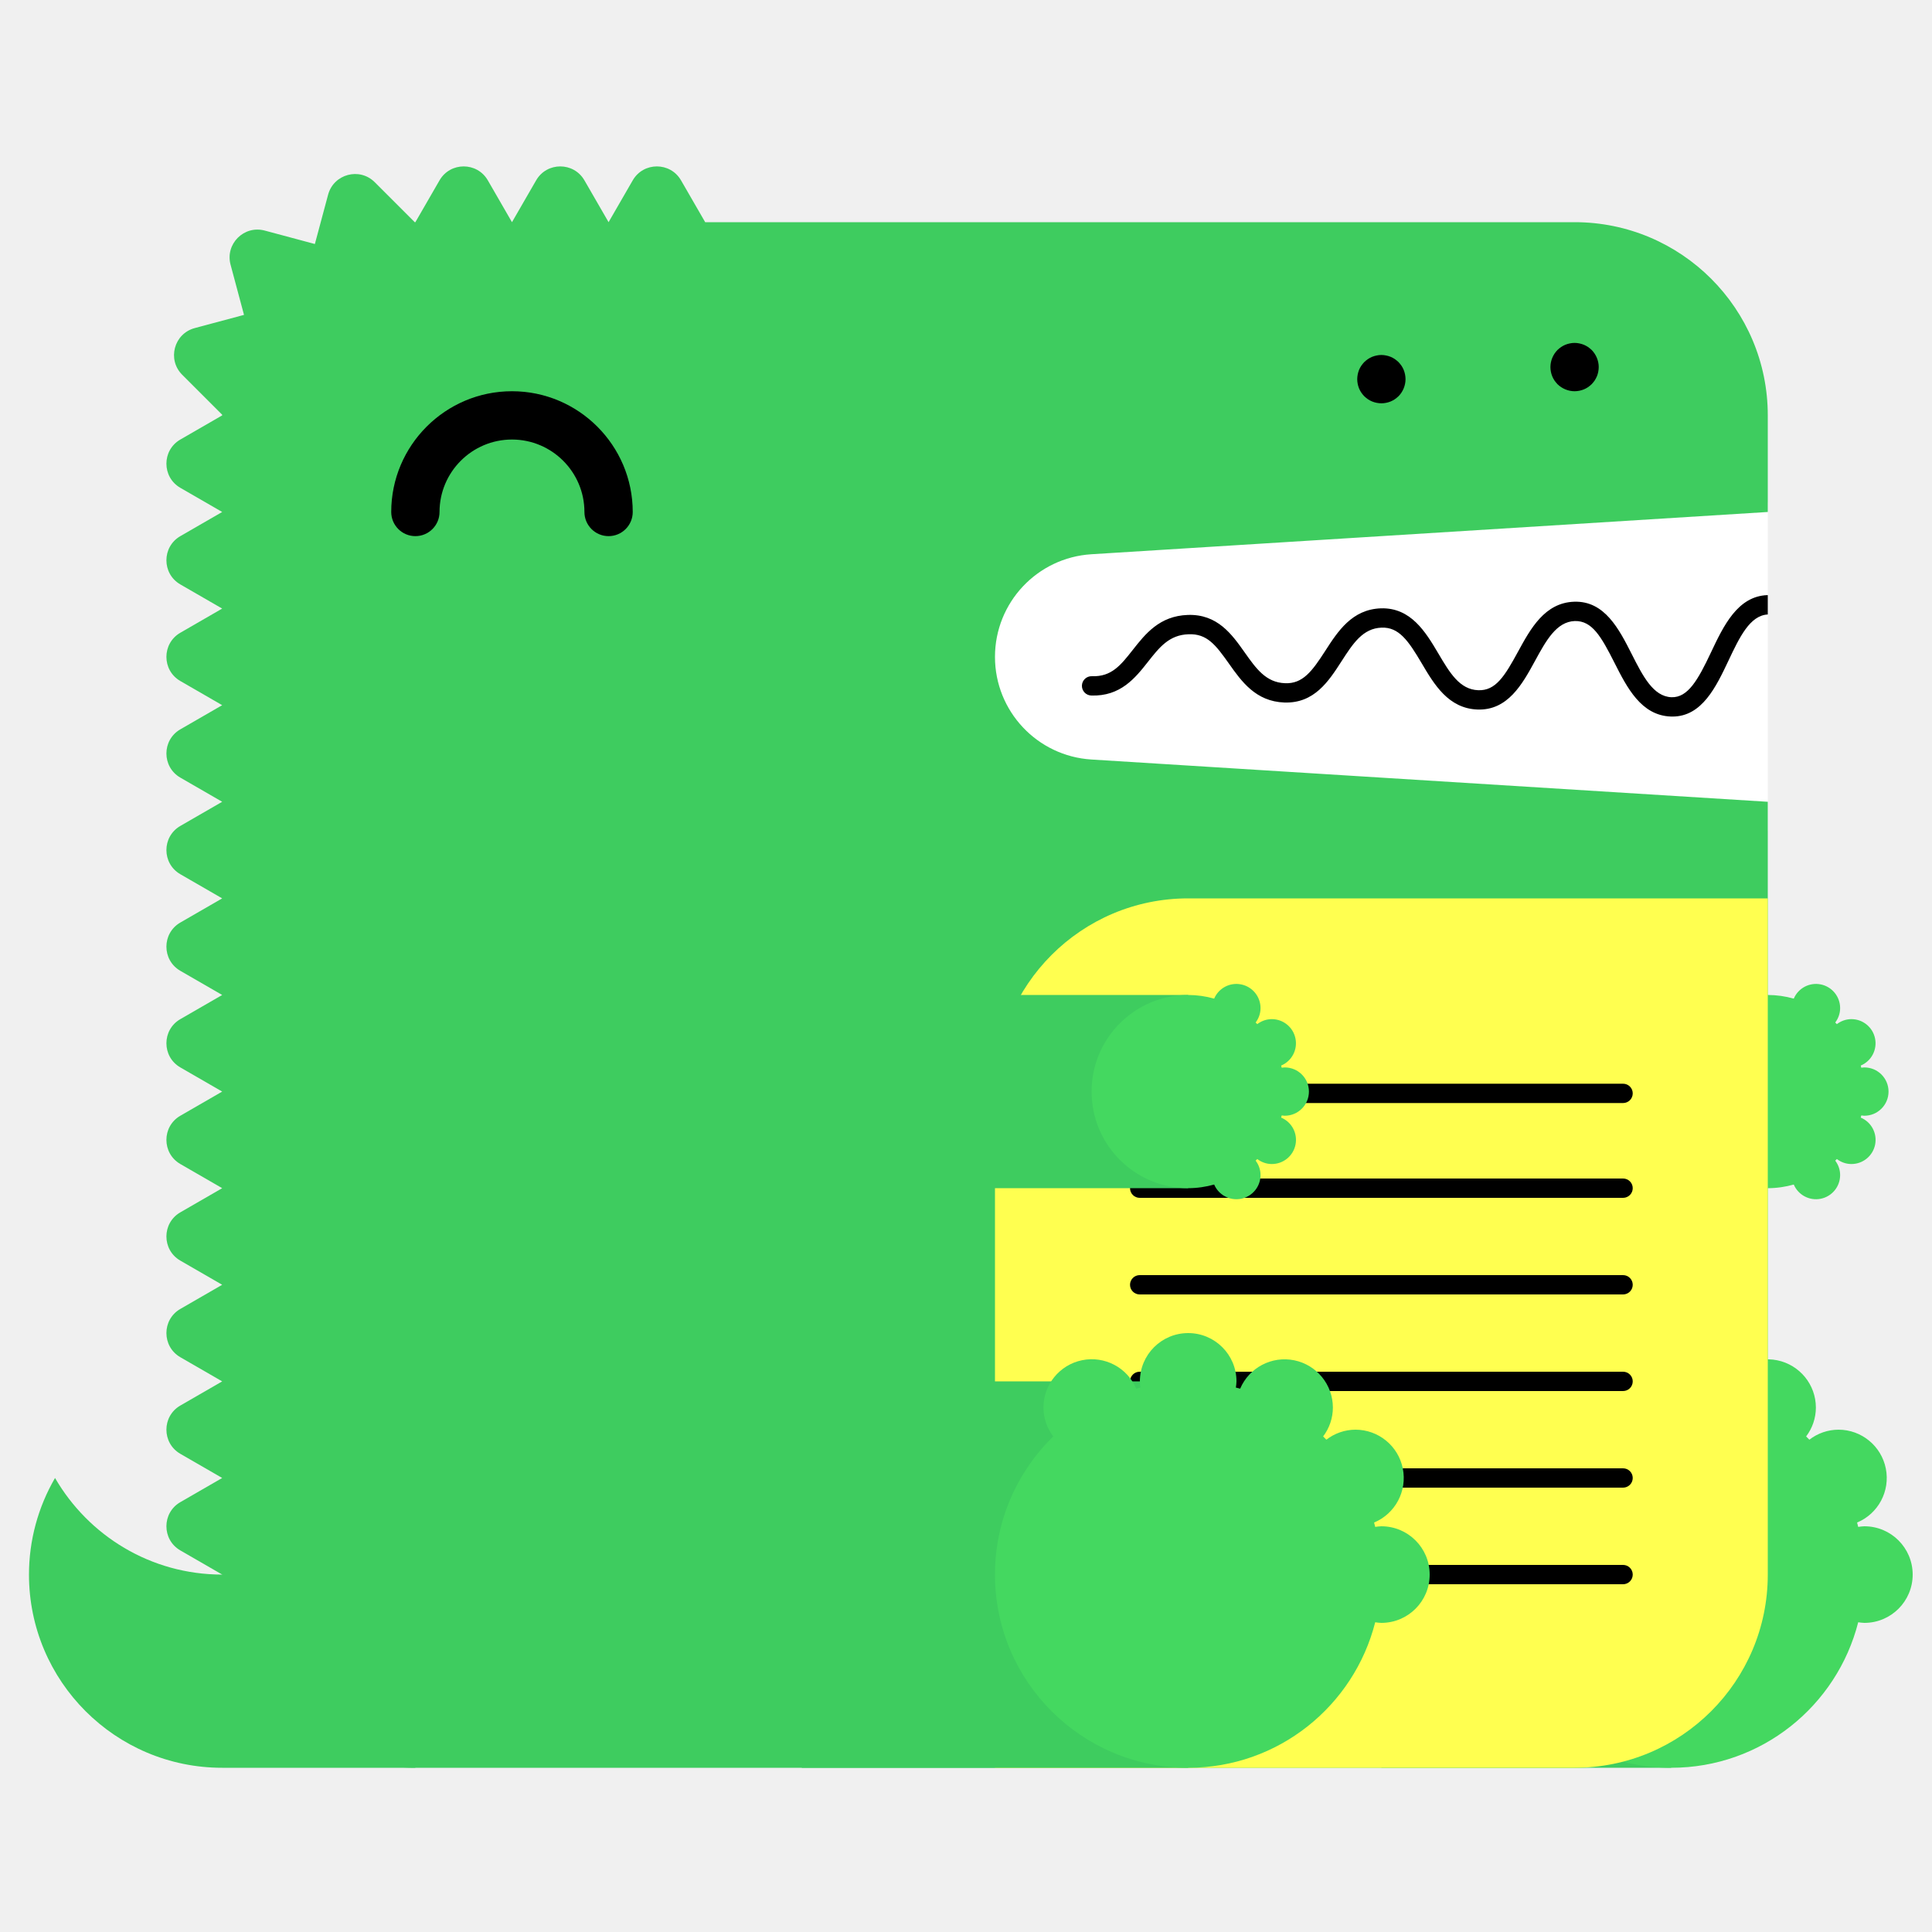
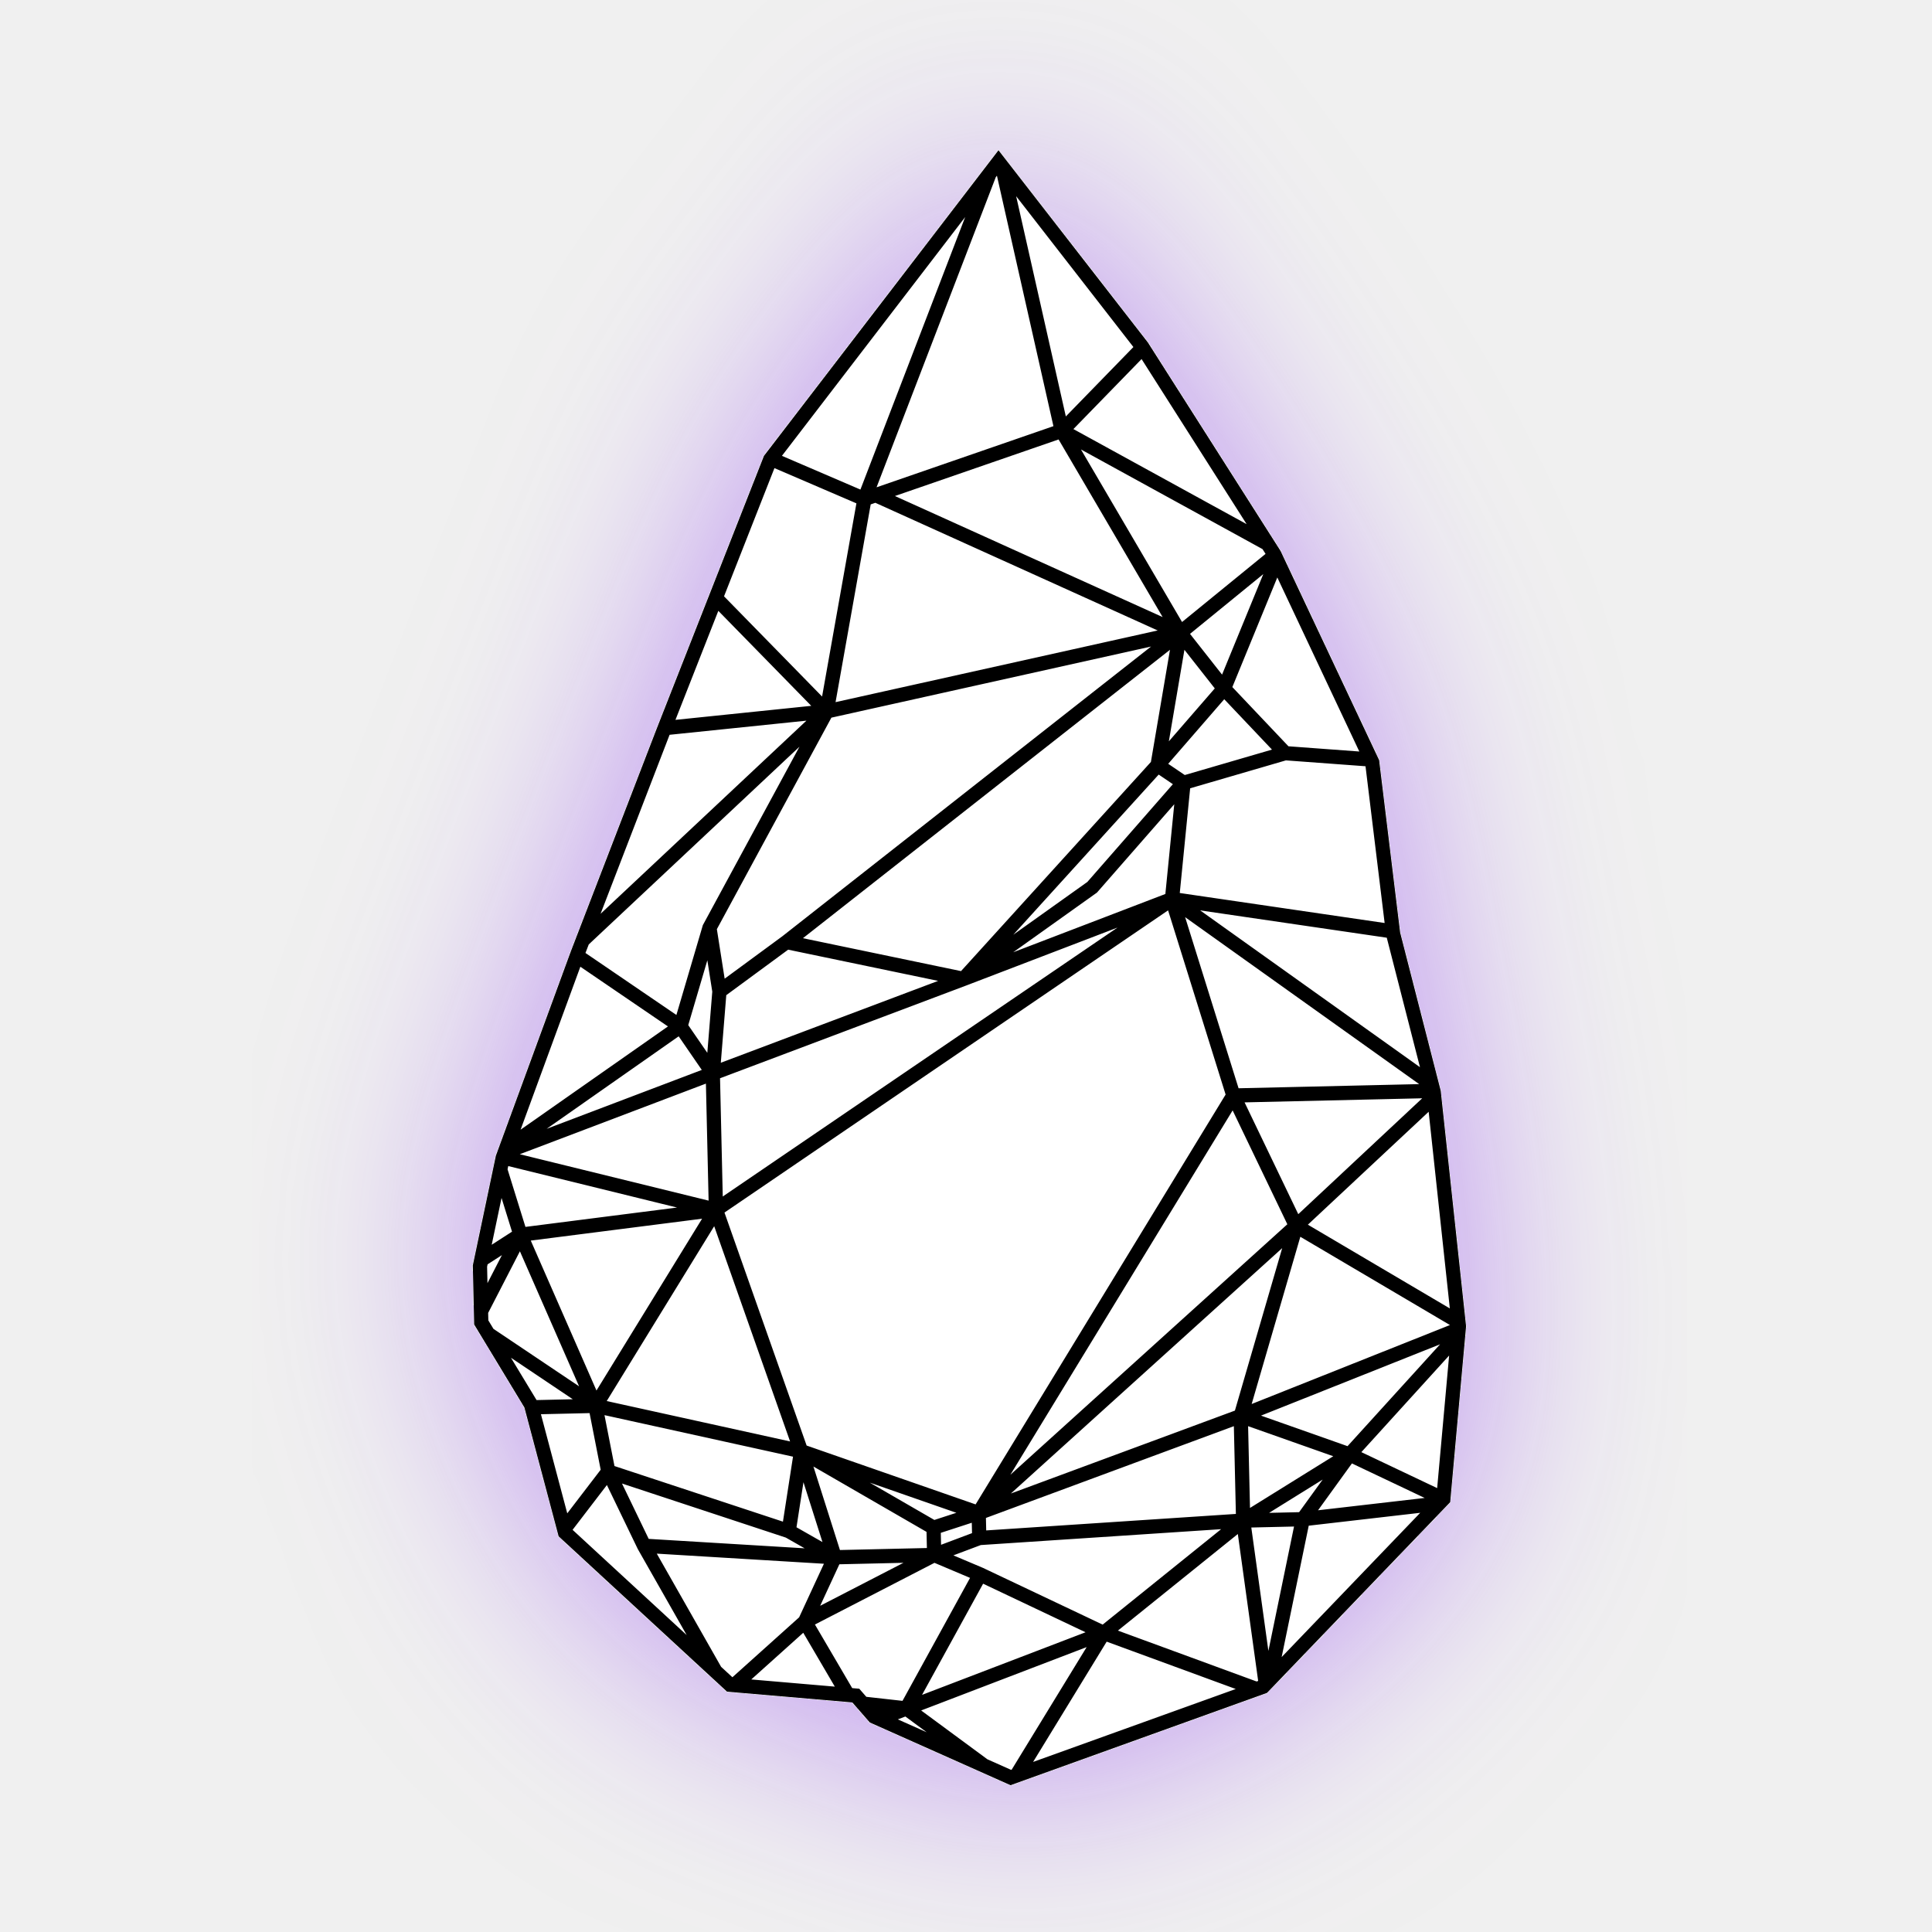
- <svg xmlns="http://www.w3.org/2000/svg" width="200" height="200" viewBox="0 0 200 200">
-   <g fill="none" fill-rule="evenodd">
-     <path fill="#FFF" d="M99 52h84v34H99z" />
-     <path d="M23 163c-7.398 0-13.843-4.027-17.303-10A19.886 19.886 0 0 0 3 163c0 11.046 8.954 20 20 20h20v-20H23z" fill="#3ECC5F" />
-     <path d="M112.98 57.376L183 53V43c0-11.046-8.954-20-20-20H73l-2.5-4.33c-1.112-1.925-3.889-1.925-5 0L63 23l-2.5-4.33c-1.111-1.925-3.889-1.925-5 0L53 23l-2.5-4.33c-1.111-1.925-3.889-1.925-5 0L43 23c-.022 0-.042.003-.065.003l-4.142-4.141c-1.57-1.571-4.252-.853-4.828 1.294l-1.369 5.104-5.192-1.392c-2.148-.575-4.111 1.389-3.535 3.536l1.39 5.193-5.102 1.367c-2.148.576-2.867 3.259-1.296 4.83l4.142 4.142c0 .021-.003.042-.003.064l-4.33 2.5c-1.925 1.111-1.925 3.889 0 5L23 53l-4.33 2.5c-1.925 1.111-1.925 3.889 0 5L23 63l-4.33 2.5c-1.925 1.111-1.925 3.889 0 5L23 73l-4.33 2.5c-1.925 1.111-1.925 3.889 0 5L23 83l-4.33 2.5c-1.925 1.111-1.925 3.889 0 5L23 93l-4.33 2.5c-1.925 1.111-1.925 3.889 0 5L23 103l-4.33 2.5c-1.925 1.111-1.925 3.889 0 5L23 113l-4.33 2.5c-1.925 1.111-1.925 3.889 0 5L23 123l-4.33 2.5c-1.925 1.111-1.925 3.889 0 5L23 133l-4.33 2.5c-1.925 1.111-1.925 3.889 0 5L23 143l-4.33 2.5c-1.925 1.111-1.925 3.889 0 5L23 153l-4.33 2.5c-1.925 1.111-1.925 3.889 0 5L23 163c0 11.046 8.954 20 20 20h120c11.046 0 20-8.954 20-20V83l-70.02-4.376A10.645 10.645 0 0 1 103 68c0-5.621 4.37-10.273 9.98-10.624" fill="#3ECC5F" />
-     <path fill="#3ECC5F" d="M143 183h30v-40h-30z" />
-     <path d="M193 158c-.219 0-.428.037-.639.064-.038-.15-.074-.301-.116-.451A5 5 0 0 0 190.32 148a4.96 4.96 0 0 0-3.016 1.036 26.531 26.531 0 0 0-.335-.336 4.955 4.955 0 0 0 1.011-2.987 5 5 0 0 0-9.599-1.959c-.148-.042-.297-.077-.445-.115.027-.211.064-.42.064-.639a5 5 0 0 0-5-5 5 5 0 0 0-5 5c0 .219.037.428.064.639-.148.038-.297.073-.445.115a4.998 4.998 0 0 0-9.599 1.959c0 1.125.384 2.151 1.011 2.987-3.717 3.632-6.031 8.693-6.031 14.3 0 11.046 8.954 20 20 20 9.339 0 17.16-6.41 19.361-15.064.211.027.42.064.639.064a5 5 0 0 0 5-5 5 5 0 0 0-5-5" fill="#44D860" />
-     <path fill="#3ECC5F" d="M153 123h30v-20h-30z" />
-     <path d="M193 115.5a2.5 2.5 0 1 0 0-5c-.109 0-.214.019-.319.032-.02-.075-.037-.15-.058-.225a2.501 2.501 0 0 0-.963-4.807c-.569 0-1.088.197-1.508.518a6.653 6.653 0 0 0-.168-.168c.314-.417.506-.931.506-1.494a2.5 2.5 0 0 0-4.8-.979A9.987 9.987 0 0 0 183 103c-5.522 0-10 4.478-10 10s4.478 10 10 10c.934 0 1.833-.138 2.69-.377a2.5 2.5 0 0 0 4.8-.979c0-.563-.192-1.077-.506-1.494.057-.055.113-.111.168-.168.42.321.939.518 1.508.518a2.5 2.5 0 0 0 .963-4.807c.021-.074.038-.15.058-.225.105.013.21.032.319.032" fill="#44D860" />
-     <path d="M63 55.5a2.5 2.5 0 0 1-2.5-2.5c0-4.136-3.364-7.5-7.5-7.5s-7.5 3.364-7.5 7.5a2.5 2.5 0 1 1-5 0c0-6.893 5.607-12.5 12.5-12.5S65.5 46.107 65.5 53a2.5 2.5 0 0 1-2.5 2.5" fill="#000" />
-     <path d="M103 183h60c11.046 0 20-8.954 20-20V93h-60c-11.046 0-20 8.954-20 20v70z" fill="#FFFF50" />
-     <path d="M168.02 124h-50.04a1 1 0 1 1 0-2h50.04a1 1 0 1 1 0 2m0 20h-50.04a1 1 0 1 1 0-2h50.04a1 1 0 1 1 0 2m0 20h-50.04a1 1 0 1 1 0-2h50.04a1 1 0 1 1 0 2m0-49.814h-50.04a1 1 0 1 1 0-2h50.04a1 1 0 1 1 0 2m0 19.814h-50.04a1 1 0 1 1 0-2h50.04a1 1 0 1 1 0 2m0 20h-50.04a1 1 0 1 1 0-2h50.04a1 1 0 1 1 0 2M183 61.611c-.012 0-.022-.006-.034-.005-3.09.105-4.552 3.196-5.842 5.923-1.346 2.85-2.387 4.703-4.093 4.647-1.889-.068-2.969-2.202-4.113-4.46-1.314-2.594-2.814-5.536-5.963-5.426-3.046.104-4.513 2.794-5.807 5.167-1.377 2.528-2.314 4.065-4.121 3.994-1.927-.07-2.951-1.805-4.136-3.813-1.321-2.236-2.848-4.75-5.936-4.664-2.994.103-4.465 2.385-5.763 4.4-1.373 2.13-2.335 3.428-4.165 3.351-1.973-.07-2.992-1.51-4.171-3.177-1.324-1.873-2.816-3.993-5.895-3.89-2.928.1-4.399 1.97-5.696 3.618-1.232 1.564-2.194 2.802-4.229 2.724a1 1 0 0 0-.072 2c3.017.101 4.545-1.8 5.872-3.487 1.177-1.496 2.193-2.787 4.193-2.855 1.926-.082 2.829 1.115 4.195 3.045 1.297 1.834 2.769 3.914 5.731 4.021 3.103.104 4.596-2.215 5.918-4.267 1.182-1.834 2.202-3.417 4.15-3.484 1.793-.067 2.769 1.35 4.145 3.681 1.297 2.197 2.766 4.686 5.787 4.796 3.125.108 4.634-2.62 5.949-5.035 1.139-2.088 2.214-4.06 4.119-4.126 1.793-.042 2.728 1.595 4.111 4.33 1.292 2.553 2.757 5.445 5.825 5.556l.169.003c3.064 0 4.518-3.075 5.805-5.794 1.139-2.41 2.217-4.68 4.067-4.773v-2z" fill="#000" />
-     <path fill="#3ECC5F" d="M83 183h40v-40H83z" />
-     <path d="M143 158c-.219 0-.428.037-.639.064-.038-.15-.074-.301-.116-.451A5 5 0 0 0 140.32 148a4.96 4.96 0 0 0-3.016 1.036 26.531 26.531 0 0 0-.335-.336 4.955 4.955 0 0 0 1.011-2.987 5 5 0 0 0-9.599-1.959c-.148-.042-.297-.077-.445-.115.027-.211.064-.42.064-.639a5 5 0 0 0-5-5 5 5 0 0 0-5 5c0 .219.037.428.064.639-.148.038-.297.073-.445.115a4.998 4.998 0 0 0-9.599 1.959c0 1.125.384 2.151 1.011 2.987-3.717 3.632-6.031 8.693-6.031 14.3 0 11.046 8.954 20 20 20 9.339 0 17.16-6.41 19.361-15.064.211.027.42.064.639.064a5 5 0 0 0 5-5 5 5 0 0 0-5-5" fill="#44D860" />
-     <path fill="#3ECC5F" d="M83 123h40v-20H83z" />
-     <path d="M133 115.5a2.5 2.5 0 1 0 0-5c-.109 0-.214.019-.319.032-.02-.075-.037-.15-.058-.225a2.501 2.501 0 0 0-.963-4.807c-.569 0-1.088.197-1.508.518a6.653 6.653 0 0 0-.168-.168c.314-.417.506-.931.506-1.494a2.5 2.5 0 0 0-4.8-.979A9.987 9.987 0 0 0 123 103c-5.522 0-10 4.478-10 10s4.478 10 10 10c.934 0 1.833-.138 2.69-.377a2.5 2.5 0 0 0 4.8-.979c0-.563-.192-1.077-.506-1.494.057-.055.113-.111.168-.168.42.321.939.518 1.508.518a2.5 2.5 0 0 0 .963-4.807c.021-.074.038-.15.058-.225.105.013.21.032.319.032" fill="#44D860" />
-     <path d="M143 41.75c-.16 0-.33-.02-.49-.05a2.52 2.52 0 0 1-.47-.14c-.15-.06-.29-.14-.431-.23-.13-.09-.259-.2-.38-.31-.109-.12-.219-.24-.309-.38s-.17-.28-.231-.43a2.619 2.619 0 0 1-.189-.96c0-.16.02-.33.05-.49.03-.16.08-.31.139-.47.061-.15.141-.29.231-.43.09-.13.2-.26.309-.38.121-.11.25-.22.38-.31.141-.09.281-.17.431-.23.149-.06.31-.11.47-.14.32-.07.65-.07.98 0 .159.03.32.08.47.14.149.06.29.14.43.23.13.09.259.2.38.31.11.12.22.25.31.38.09.14.17.28.23.43.06.16.11.31.14.47.029.16.05.33.05.49 0 .66-.271 1.31-.73 1.77-.121.11-.25.22-.38.31-.14.09-.281.17-.43.23a2.565 2.565 0 0 1-.96.19m20-1.25c-.66 0-1.3-.27-1.771-.73a3.802 3.802 0 0 1-.309-.38c-.09-.14-.17-.28-.231-.43a2.619 2.619 0 0 1-.189-.96c0-.66.27-1.3.729-1.77.121-.11.25-.22.38-.31.141-.09.281-.17.431-.23.149-.06.31-.11.47-.14.32-.07.66-.07.98 0 .159.03.32.08.47.14.149.06.29.14.43.23.13.09.259.2.38.31.459.47.73 1.11.73 1.77 0 .16-.021.33-.05.49-.03.16-.08.32-.14.47-.07.15-.14.29-.23.43-.09.13-.2.26-.31.38-.121.11-.25.22-.38.31-.14.09-.281.17-.43.23a2.565 2.565 0 0 1-.96.19" fill="#000" />
+ <svg xmlns="http://www.w3.org/2000/svg" width="200" height="200" viewBox="0 0 200 200" fill="none">
+   <g clip-path="url(#clip0_94_10)">
+     <g filter="url(#filter0_d_94_10)">
+       <mask id="path-1-inside-1_94_10" fill="white">
+         <path d="M142.766 78.687L144.941 96.53L149.143 112.913L151.768 137.296L150.123 155.504L131.161 175.246L104.609 184.804L90.044 178.311L88.232 176.234L75.262 175.12L57.829 159.041L54.286 145.702L49.087 137.111L48.946 130.993L51.333 119.637L59.084 98.505L67.968 75.463L73.526 61.327L79.085 47.191L103.363 15.555L118.824 35.447L132.559 57.026L142.766 78.687Z" />
+       </mask>
+       <path d="M142.766 78.687L144.941 96.53L149.143 112.913L151.768 137.296L150.123 155.504L131.161 175.246L104.609 184.804L90.044 178.311L88.232 176.234L75.262 175.12L57.829 159.041L54.286 145.702L49.087 137.111L48.946 130.993L51.333 119.637L59.084 98.505L67.968 75.463L73.526 61.327L79.085 47.191L103.363 15.555L118.824 35.447L132.559 57.026L142.766 78.687Z" fill="white" />
+       <path d="M103.363 15.555L104.082 15.393L103.547 13.021L102.675 15.29L103.363 15.555ZM132.559 57.026L133.241 57.306L133.491 56.697L132.914 56.38L132.559 57.026ZM149.143 112.913L149.646 113.452L150.304 112.837L149.571 112.313L149.143 112.913ZM151.768 137.296L152.313 137.791L152.922 137.121L152.142 136.661L151.768 137.296ZM150.123 155.504L150.207 156.237L152.763 155.941L150.439 154.839L150.123 155.504ZM131.161 175.246L130.907 175.938L131.71 176.233L131.882 175.395L131.161 175.246ZM104.609 184.804L104.172 185.397L104.819 185.874L105.238 185.188L104.609 184.804ZM88.232 176.234L87.596 176.607L87.782 176.926L88.15 176.967L88.232 176.234ZM75.262 175.12L74.621 175.484L75.073 176.28L75.754 175.668L75.262 175.12ZM49.087 137.111L48.432 136.773L48.131 137.357L48.676 137.723L49.087 137.111ZM51.333 119.637L50.91 119.033L50.469 119.342L50.629 119.856L51.333 119.637ZM59.084 98.505L58.579 97.967L57.909 98.596L58.668 99.114L59.084 98.505ZM101.459 162.981L101.775 162.315L101.761 162.308L101.746 162.302L101.459 162.981ZM66.677 160.014L66.013 160.334L66.024 160.357L66.036 160.378L66.677 160.014ZM73.443 96.056L72.794 95.705L72.757 95.773L72.736 95.847L73.443 96.056ZM99.747 101.336L100.007 102.026L100.011 102.025L99.747 101.336ZM113.061 91.848L113.489 92.448L113.559 92.398L113.616 92.333L113.061 91.848ZM102.644 15.717L109.196 44.76L110.634 44.436L104.082 15.393L102.644 15.717ZM109.56 45.244L132.205 57.672L132.914 56.38L110.27 43.952L109.56 45.244ZM131.877 56.746L126.027 71.007L127.391 71.566L133.241 57.306L131.877 56.746ZM126.174 71.794L132.506 78.476L133.576 77.462L127.244 70.78L126.174 71.794ZM132.987 78.704L142.712 79.422L142.82 77.951L133.095 77.234L132.987 78.704ZM118.296 34.932L109.387 44.084L110.443 45.112L119.352 35.961L118.296 34.932ZM132.835 77.261L122.314 80.328L122.727 81.743L133.247 78.676L132.835 77.261ZM121.787 80.963L120.593 92.998L122.06 93.143L123.254 81.109L121.787 80.963ZM120.899 93.671L148.715 113.513L149.571 112.313L121.755 92.47L120.899 93.671ZM148.639 112.375L133.664 126.375L134.671 127.452L149.646 113.452L148.639 112.375ZM133.793 127.548L151.393 137.931L152.142 136.661L134.542 126.278L133.793 127.548ZM133.459 126.707L127.734 146.38L129.15 146.792L134.875 127.119L133.459 126.707ZM128.715 147.271L152.04 137.981L151.495 136.611L128.169 145.901L128.715 147.271ZM151.222 136.8L139.167 150.069L140.258 151.06L152.313 137.791L151.222 136.8ZM139.396 151.23L149.807 156.17L150.439 154.839L140.029 149.898L139.396 151.23ZM139.115 150.133L134.268 156.836L135.463 157.7L140.31 150.996L139.115 150.133ZM134.95 158L150.207 156.237L150.038 154.772L134.781 156.536L134.95 158ZM134.144 157.119L130.439 175.098L131.882 175.395L135.587 157.417L134.144 157.119ZM131.891 175.145L129.421 157.309L127.961 157.511L130.43 175.347L131.891 175.145ZM128.708 158.147L134.882 158.005L134.849 156.531L128.674 156.673L128.708 158.147ZM139.324 149.938L128.302 156.784L129.08 158.036L140.101 151.191L139.324 149.938ZM127.705 146.603L127.954 157.427L129.428 157.393L129.179 146.569L127.705 146.603ZM128.196 147.281L139.467 151.26L139.958 149.869L128.687 145.891L128.196 147.281ZM128.186 145.895L101.057 155.936L101.569 157.319L128.698 147.277L128.186 145.895ZM100.576 156.644L100.636 159.233L102.11 159.199L102.05 156.61L100.576 156.644ZM101.421 159.951L128.739 158.146L128.642 156.675L101.324 158.48L101.421 159.951ZM128.228 156.836L113.787 168.469L114.711 169.617L129.153 157.984L128.228 156.836ZM113.995 169.735L130.907 175.938L131.414 174.554L114.503 168.351L113.995 169.735ZM113.62 168.659L103.98 184.419L105.238 185.188L114.878 169.428L113.62 168.659ZM113.985 168.355L93.572 176.171L94.099 177.548L114.513 169.732L113.985 168.355ZM93.572 176.171L89.781 177.623L90.308 179L94.099 177.548L93.572 176.171ZM88.15 176.967L93.754 177.592L93.917 176.127L88.313 175.501L88.15 176.967ZM93.398 177.453L104.172 185.397L105.047 184.21L94.273 176.266L93.398 177.453ZM94.482 177.215L102.105 163.336L100.813 162.626L93.189 176.505L94.482 177.215ZM101.144 163.647L113.933 169.709L114.565 168.377L101.775 162.315L101.144 163.647ZM101.943 157.011L128.308 113.791L127.049 113.023L100.684 156.244L101.943 157.011ZM101.808 157.174L134.662 127.46L133.673 126.366L100.819 156.081L101.808 157.174ZM127.695 114.144L149.16 113.65L149.126 112.176L127.661 112.67L127.695 114.144ZM134.832 126.594L128.343 113.088L127.014 113.726L133.503 127.232L134.832 126.594ZM145.048 95.8L121.434 92.341L121.22 93.8L144.835 97.259L145.048 95.8ZM120.623 93.29L126.975 113.627L128.382 113.187L122.03 92.851L120.623 93.29ZM54.303 146.439L61.654 146.27L61.62 144.796L54.269 144.965L54.303 146.439ZM60.913 145.675L62.246 152.472L63.693 152.188L62.36 145.391L60.913 145.675ZM62.385 151.882L57.244 158.592L58.414 159.489L63.555 152.778L62.385 151.882ZM62.306 152.65L66.013 160.334L67.341 159.694L63.634 152.01L62.306 152.65ZM66.036 160.378L74.621 175.484L75.903 174.756L67.318 159.65L66.036 160.378ZM66.632 160.75L86.371 161.944L86.46 160.472L66.721 159.278L66.632 160.75ZM85.746 160.899L82.663 167.562L84.001 168.181L87.084 161.518L85.746 160.899ZM82.84 167.323L74.769 174.571L75.754 175.668L83.825 168.42L82.84 167.323ZM82.696 168.244L87.596 176.607L88.868 175.861L83.968 167.499L82.696 168.244ZM86.432 161.945L96.723 161.708L96.689 160.234L86.398 160.471L86.432 161.945ZM96.419 161.65L101.172 163.66L101.746 162.302L96.993 160.292L96.419 161.65ZM97.443 160.954L97.378 158.131L95.904 158.164L95.969 160.988L97.443 160.954ZM96.869 158.849L101.541 157.328L101.085 155.926L96.413 157.447L96.869 158.849ZM101.113 158.526L96.447 160.281L96.966 161.661L101.632 159.906L101.113 158.526ZM83.67 168.526L97.044 161.626L96.368 160.316L82.994 167.216L83.67 168.526ZM86.78 160.567L82.01 157.852L81.281 159.133L86.05 161.849L86.78 160.567ZM82.374 158.605L83.655 150.336L82.198 150.11L80.917 158.38L82.374 158.605ZM83.621 149.978L74.809 124.989L73.419 125.479L82.231 150.468L83.621 149.978ZM74.529 125.843L121.742 93.68L120.912 92.461L73.699 124.625L74.529 125.843ZM101.556 155.931L83.169 149.527L82.684 150.919L101.071 157.324L101.556 155.931ZM87.118 160.985L83.629 150L82.224 150.446L85.712 161.431L87.118 160.985ZM97.01 157.509L83.295 149.585L82.557 150.861L96.272 158.786L97.01 157.509ZM62.265 145.919L74.742 125.62L73.486 124.848L61.009 145.147L62.265 145.919ZM51.157 120.353L73.938 125.95L74.29 124.518L51.508 118.921L51.157 120.353ZM49.345 131.612L54.273 128.438L53.475 127.199L48.547 130.373L49.345 131.612ZM54.578 127.6L52.036 119.418L50.629 119.856L53.17 128.037L54.578 127.6ZM49.742 137.448L54.53 128.156L53.219 127.481L48.432 136.773L49.742 137.448ZM74.021 124.503L53.781 127.087L53.968 128.55L74.207 125.965L74.021 124.503ZM62.312 145.237L54.55 127.523L53.199 128.115L60.962 145.829L62.312 145.237ZM48.676 137.723L61.226 146.145L62.047 144.921L49.498 136.499L48.676 137.723ZM74.851 125.217L74.526 111.099L73.052 111.132L73.377 125.251L74.851 125.217ZM73.528 110.426L51.071 118.948L51.594 120.326L74.051 111.805L73.528 110.426ZM71.148 106.457L74.15 96.264L72.736 95.847L69.734 106.04L71.148 106.457ZM74.091 96.407L86.225 73.997L84.929 73.295L72.794 95.705L74.091 96.407ZM85.737 74.365L122.324 66.225L122.003 64.786L85.417 72.926L85.737 74.365ZM122.8 65.133L110.551 44.225L109.279 44.971L121.527 65.878L122.8 65.133ZM78.794 47.868L89.193 52.337L89.775 50.983L79.376 46.514L78.794 47.868ZM102.675 15.29L88.796 51.396L90.172 51.925L104.051 15.819L102.675 15.29ZM88.758 51.531L84.851 73.517L86.303 73.775L90.21 51.789L88.758 51.531ZM68.043 76.197L85.653 74.379L85.501 72.912L67.892 74.73L68.043 76.197ZM89.725 52.357L90.892 51.953L90.411 50.56L89.243 50.964L89.725 52.357ZM90.892 51.953L110.156 45.295L109.674 43.901L90.411 50.56L90.892 51.953ZM90.348 51.928L121.86 66.177L122.467 64.834L90.955 50.585L90.348 51.928ZM132.093 56.455L121.698 64.934L122.629 66.077L133.025 57.597L132.093 56.455ZM122.934 80.425L120.245 78.604L119.418 79.825L122.107 81.646L122.934 80.425ZM120.388 79.697L127.266 71.77L126.153 70.804L119.274 78.731L120.388 79.697ZM121.584 65.961L126.13 71.742L127.289 70.831L122.743 65.05L121.584 65.961ZM120.558 79.338L122.89 65.629L121.437 65.382L119.105 79.091L120.558 79.338ZM74.049 111.805L100.007 102.026L99.487 100.647L73.529 110.426L74.049 111.805ZM100.293 101.832L120.377 79.71L119.285 78.719L99.201 100.841L100.293 101.832ZM113.616 92.333L123.076 81.521L121.966 80.55L112.507 91.363L113.616 92.333ZM100.011 102.025L121.59 93.759L121.063 92.382L99.483 100.648L100.011 102.025ZM100.175 101.937L113.489 92.448L112.634 91.248L99.319 100.736L100.175 101.937ZM69.834 106.666L73.182 111.533L74.396 110.698L71.048 105.831L69.834 106.666ZM51.756 120.241L70.864 106.852L70.018 105.645L50.91 119.033L51.756 120.241ZM58.668 99.114L70.026 106.857L70.856 105.639L59.499 97.896L58.668 99.114ZM59.588 99.043L86.082 74.183L85.073 73.108L58.579 97.967L59.588 99.043ZM86.104 73.13L74.053 60.812L72.999 61.843L85.05 74.161L86.104 73.13ZM80.983 96.926L74.04 102.03L74.913 103.218L81.856 98.114L80.983 96.926ZM73.742 102.565L73.054 111.056L74.524 111.175L75.211 102.683L73.742 102.565ZM72.714 96.17L73.748 102.739L75.204 102.509L74.171 95.941L72.714 96.17ZM81.269 98.242L99.597 102.058L99.897 100.615L81.57 96.799L81.269 98.242ZM81.875 98.1L122.619 66.085L121.708 64.926L80.964 96.941L81.875 98.1ZM81.876 157.793L63.201 151.63L62.739 153.03L81.415 159.193L81.876 157.793ZM61.478 146.253L82.768 150.943L83.085 149.503L61.795 144.813L61.478 146.253ZM103.363 15.555L104.527 14.65L103.355 13.143L102.193 14.657L103.363 15.555ZM132.559 57.026L133.893 56.398L133.853 56.313L133.803 56.234L132.559 57.026ZM142.766 78.687L144.229 78.508L144.201 78.273L144.099 78.058L142.766 78.687ZM144.941 96.53L143.478 96.708L143.49 96.803L143.513 96.896L144.941 96.53ZM149.143 112.913L150.609 112.756L150.597 112.65L150.571 112.547L149.143 112.913ZM151.768 137.296L153.236 137.428L153.249 137.283L153.233 137.138L151.768 137.296ZM150.123 155.504L151.186 156.526L151.545 156.152L151.591 155.637L150.123 155.504ZM131.161 175.246L131.66 176.634L131.985 176.517L132.224 176.268L131.161 175.246ZM104.609 184.804L104.009 186.15L104.551 186.392L105.109 186.191L104.609 184.804ZM90.044 178.311L88.934 179.281L89.147 179.525L89.444 179.658L90.044 178.311ZM88.232 176.234L89.342 175.265L88.951 174.816L88.358 174.765L88.232 176.234ZM75.262 175.12L74.262 176.204L74.633 176.546L75.135 176.589L75.262 175.12ZM57.829 159.041L56.404 159.419L56.514 159.833L56.829 160.124L57.829 159.041ZM54.286 145.702L55.711 145.324L55.656 145.12L55.547 144.939L54.286 145.702ZM49.087 137.111L47.613 137.145L47.622 137.538L47.826 137.874L49.087 137.111ZM48.946 130.993L47.503 130.69L47.468 130.856L47.472 131.027L48.946 130.993ZM51.333 119.637L49.949 119.129L49.912 119.229L49.89 119.334L51.333 119.637ZM59.084 98.505L57.708 97.975L57.704 97.986L57.7 97.997L59.084 98.505ZM67.968 75.463L66.596 74.924L66.592 74.933L67.968 75.463ZM79.085 47.191L77.915 46.293L77.789 46.458L77.713 46.651L79.085 47.191ZM118.824 35.447L120.068 34.655L120.031 34.596L119.988 34.542L118.824 35.447ZM73.526 61.327L74.898 61.867L74.898 61.867L73.526 61.327ZM141.302 78.865L143.478 96.708L146.405 96.351L144.229 78.508L141.302 78.865ZM143.513 96.896L147.715 113.28L150.571 112.547L146.37 96.163L143.513 96.896ZM147.677 113.071L150.302 137.453L153.233 137.138L150.609 112.756L147.677 113.071ZM150.299 137.163L148.655 155.372L151.591 155.637L153.236 137.428L150.299 137.163ZM149.06 154.483L130.097 174.225L132.224 176.268L151.186 156.526L149.06 154.483ZM130.661 173.859L104.11 183.417L105.109 186.191L131.66 176.634L130.661 173.859ZM105.209 183.457L90.645 176.965L89.444 179.658L104.009 186.15L105.209 183.457ZM91.155 177.342L89.342 175.265L87.121 177.203L88.934 179.281L91.155 177.342ZM88.358 174.765L75.388 173.651L75.135 176.589L88.105 177.703L88.358 174.765ZM76.261 174.036L58.828 157.957L56.829 160.124L74.262 176.204L76.261 174.036ZM59.254 158.662L55.711 145.324L52.861 146.081L56.404 159.419L59.254 158.662ZM55.547 144.939L50.348 136.348L47.826 137.874L53.025 146.465L55.547 144.939ZM50.561 137.077L50.42 130.959L47.472 131.027L47.613 137.145L50.561 137.077ZM50.389 131.296L52.775 119.94L49.89 119.334L47.503 130.69L50.389 131.296ZM52.717 120.145L60.468 99.013L57.7 97.997L49.949 119.129L52.717 120.145ZM60.459 99.035L69.343 75.994L66.592 74.933L57.708 97.975L60.459 99.035ZM80.254 48.088L104.532 16.453L102.193 14.657L77.915 46.293L80.254 48.088ZM102.199 16.46L117.66 36.351L119.988 34.542L104.527 14.65L102.199 16.46ZM117.581 36.238L131.316 57.818L133.803 56.234L120.068 34.655L117.581 36.238ZM131.226 57.654L141.432 79.315L144.099 78.058L133.893 56.398L131.226 57.654ZM69.34 76.003L74.898 61.867L72.154 60.788L66.596 74.924L69.34 76.003ZM74.898 61.867L80.457 47.73L77.713 46.651L72.154 60.788L74.898 61.867Z" fill="black" mask="url(#path-1-inside-1_94_10)" />
+     </g>
  </g>
+   <defs>
+     <filter id="filter0_d_94_10" x="26.095" y="-7.296" width="148.524" height="214.951" filterUnits="userSpaceOnUse" color-interpolation-filters="sRGB">
+       <feFlood flood-opacity="0" result="BackgroundImageFix" />
+       <feColorMatrix in="SourceAlpha" type="matrix" values="0 0 0 0 0 0 0 0 0 0 0 0 0 0 0 0 0 0 127 0" result="hardAlpha" />
+       <feOffset />
+       <feGaussianBlur stdDeviation="11.426" />
+       <feComposite in2="hardAlpha" operator="out" />
+       <feColorMatrix type="matrix" values="0 0 0 0 0.524 0 0 0 0 0.18 0 0 0 0 0.946 0 0 0 0.5 0" />
+       <feBlend mode="normal" in2="BackgroundImageFix" result="effect1_dropShadow_94_10" />
+       <feBlend mode="normal" in="SourceGraphic" in2="effect1_dropShadow_94_10" result="shape" />
+     </filter>
+     <clipPath id="clip0_94_10">
+       <rect width="200" height="200" fill="white" />
+     </clipPath>
+   </defs>
</svg>
